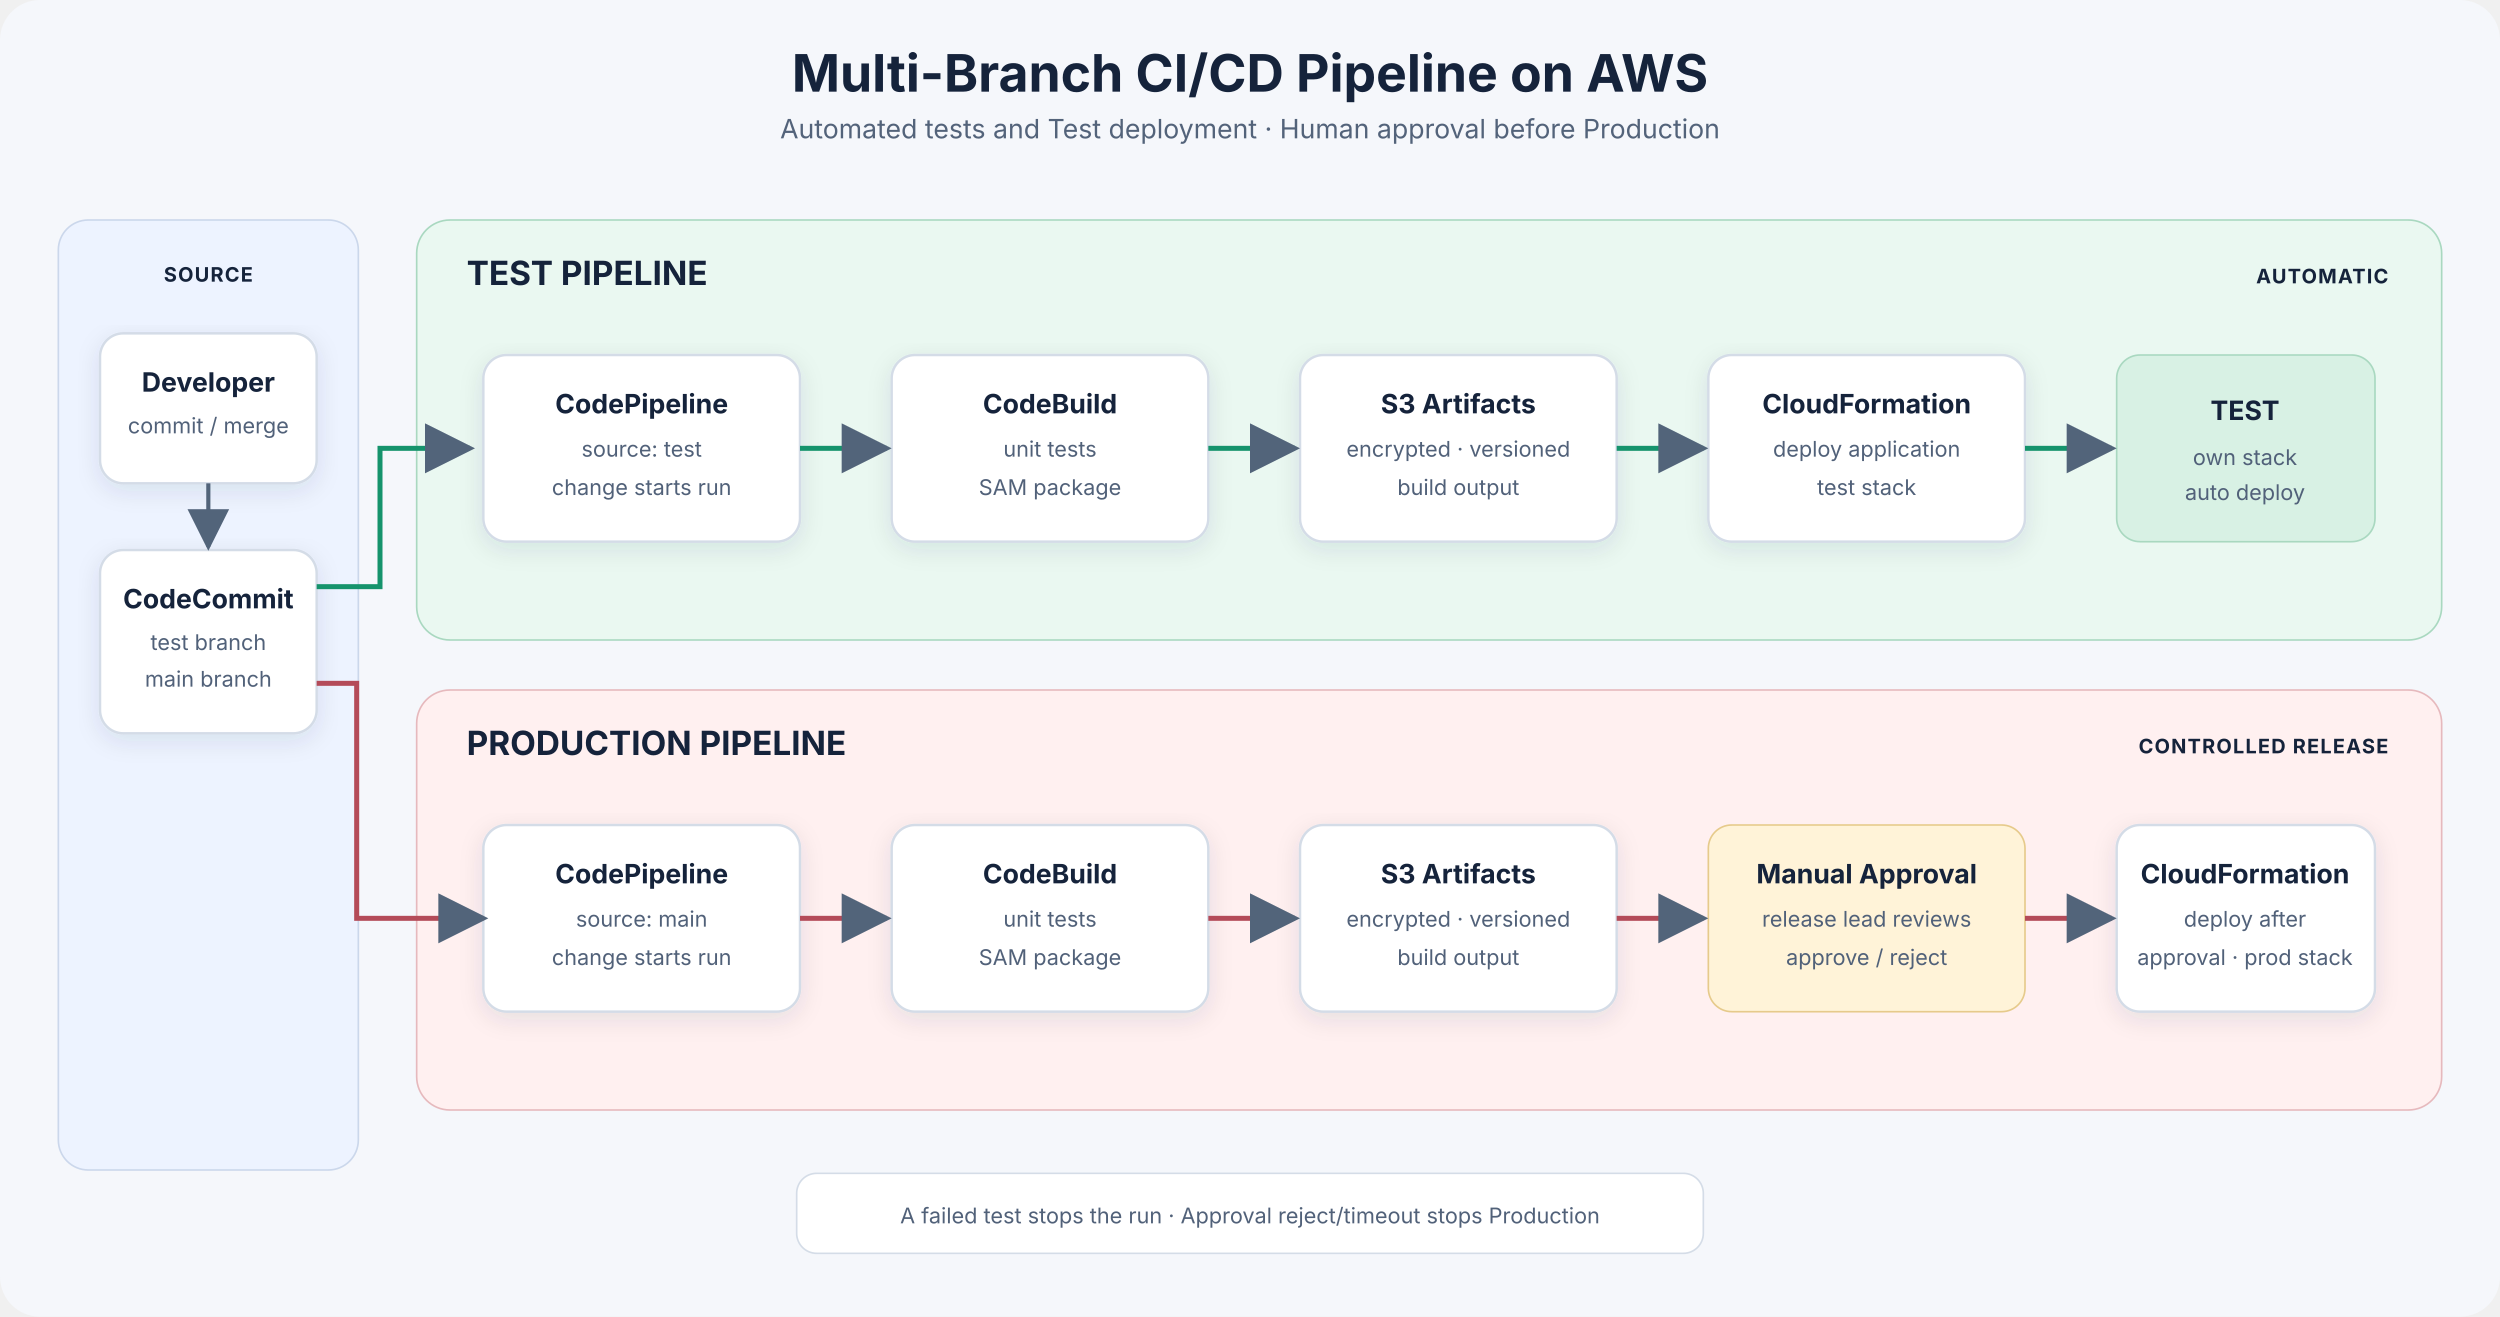
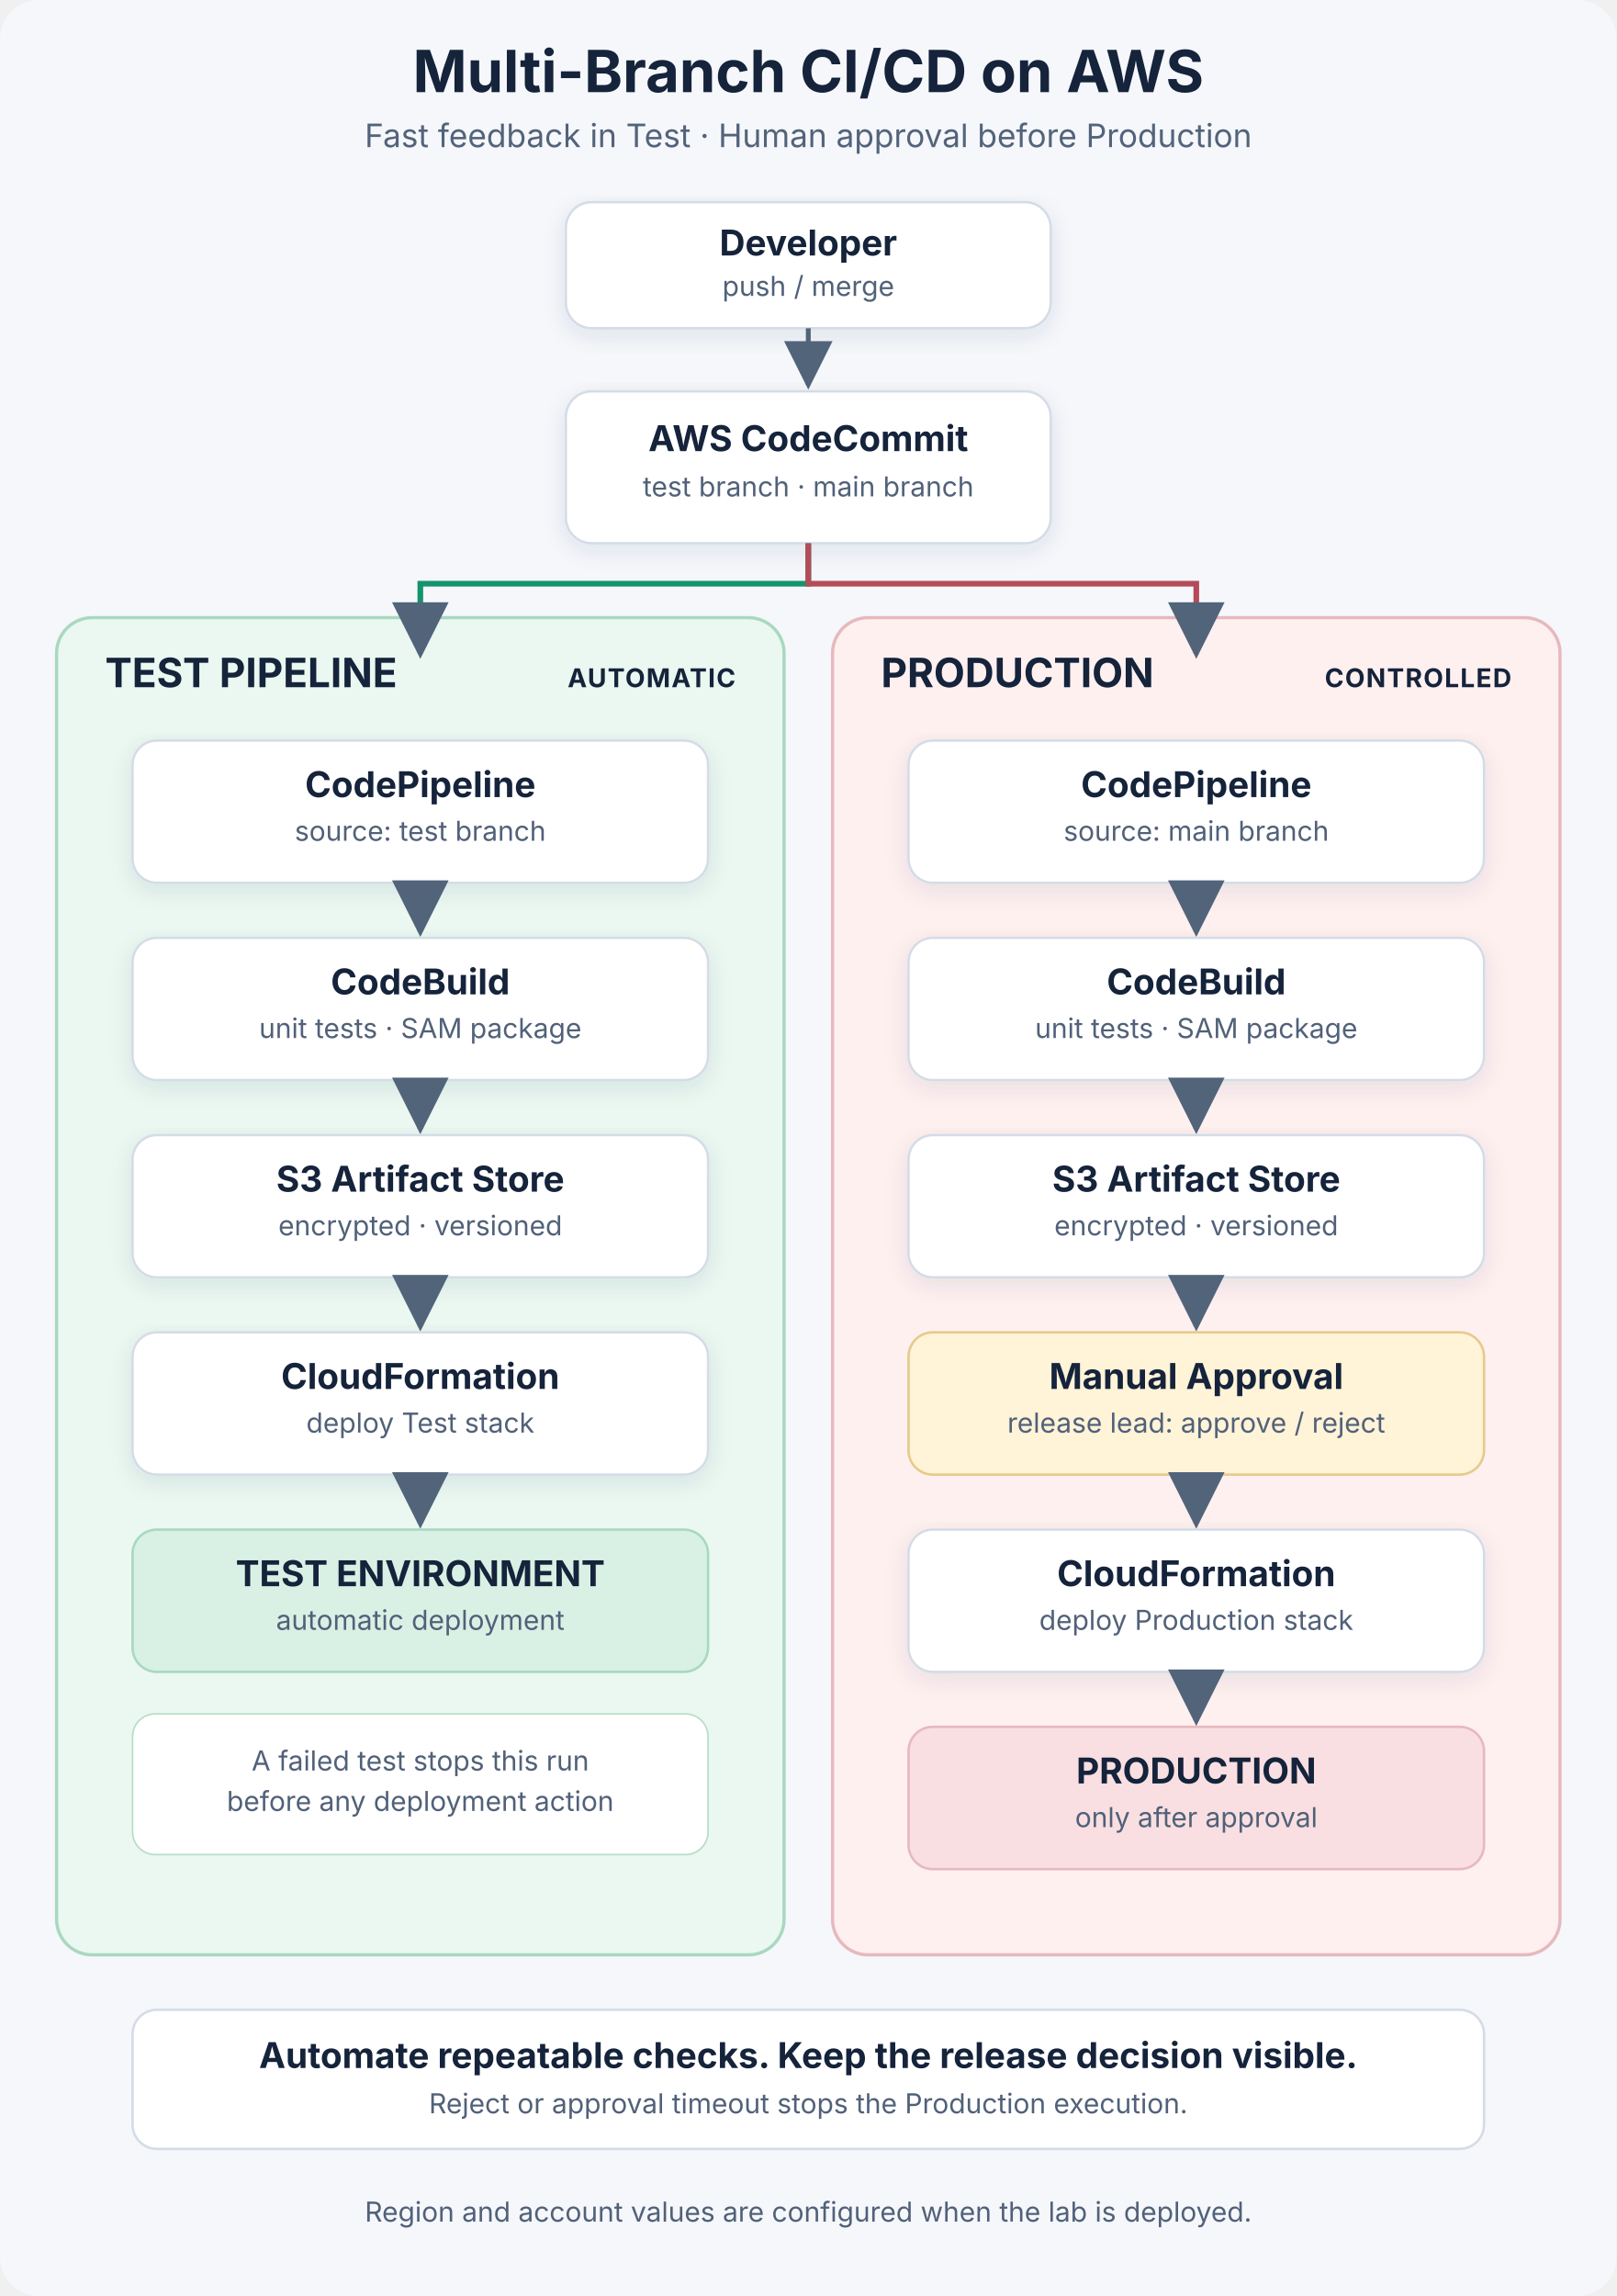
- <svg xmlns="http://www.w3.org/2000/svg" width="1500" height="790" viewBox="0 0 1500 790" role="img" aria-labelledby="title desc">
+ <svg xmlns="http://www.w3.org/2000/svg" width="1000" height="1420" viewBox="0 0 1000 1420" role="img" aria-labelledby="title desc">
  <defs>
    <marker id="arrow" markerWidth="10" markerHeight="10" refX="9" refY="5" orient="auto">
      <path d="M0 0L10 5L0 10z" fill="#52647a" />
    </marker>
    <filter id="shadow" x="-10%" y="-10%" width="120%" height="130%">
      <feDropShadow dx="0" dy="4" stdDeviation="7" flood-color="#243047" flood-opacity=".10" />
    </filter>
-     <style>
-       text{font-family:Inter,Segoe UI,Arial,sans-serif;fill:#15233b}.title{font-size:31px;font-weight:750}.sub{font-size:16px;fill:#53637a}.lane{font-size:20px;font-weight:700}.name{font-size:16px;font-weight:700}.detail{font-size:13px;fill:#516179}.badge{font-size:12px;font-weight:700;letter-spacing:.7px}.edge{stroke:#52647a;stroke-width:2.5;fill:none;marker-end:url(#arrow)}.edgeTest{stroke:#15936c;stroke-width:3;fill:none;marker-end:url(#arrow)}.edgeProd{stroke:#b44b59;stroke-width:3;fill:none;marker-end:url(#arrow)}.card{fill:#fff;stroke:#d4dce7;stroke-width:1.5;filter:url(#shadow)}
-     </style>
+     <style>text{font-family:Inter,Segoe UI,Arial,sans-serif;fill:#15233b}.title{font-size:36px;font-weight:750}.sub{font-size:20px;fill:#53637a}.lane{font-size:25px;font-weight:700}.name{font-size:22px;font-weight:700}.detail{font-size:17px;fill:#516179}.badge{font-size:16px;font-weight:700;letter-spacing:.7px}.edge{stroke:#52647a;stroke-width:3;fill:none;marker-end:url(#arrow)}.edgeTest{stroke:#15936c;stroke-width:3.5;fill:none;marker-end:url(#arrow)}.edgeProd{stroke:#b44b59;stroke-width:3.5;fill:none;marker-end:url(#arrow)}.card{fill:#fff;stroke:#d4dce7;stroke-width:1.5;filter:url(#shadow)}</style>
  </defs>
-   <rect width="1500" height="790" rx="24" fill="#f5f7fb" />
-   <text x="750" y="55" text-anchor="middle" class="title">Multi-Branch CI/CD Pipeline on AWS</text>
-   <text x="750" y="83" text-anchor="middle" class="sub">Automated tests and Test deployment · Human approval before Production</text>
-   <rect x="35" y="132" width="180" height="570" rx="18" fill="#edf3ff" stroke="#cbd7eb" />
-   <text x="125" y="169" text-anchor="middle" class="badge" fill="#385bb5">SOURCE</text>
-   <rect x="60" y="200" width="130" height="90" rx="14" class="card" />
-   <text x="125" y="235" text-anchor="middle" class="name">Developer</text>
-   <text x="125" y="260" text-anchor="middle" class="detail">commit / merge</text>
-   <rect x="60" y="330" width="130" height="110" rx="14" class="card" />
-   <text x="125" y="365" text-anchor="middle" class="name">CodeCommit</text>
-   <text x="125" y="390" text-anchor="middle" class="detail">test branch</text>
-   <text x="125" y="412" text-anchor="middle" class="detail">main branch</text>
-   <path d="M125 290v38" class="edge" />
-   <rect x="250" y="132" width="1215" height="252" rx="20" fill="#eaf8f1" stroke="#a9d8c0" />
-   <text x="280" y="171" class="lane" fill="#14704d">TEST PIPELINE</text>
-   <text x="1433" y="170" text-anchor="end" class="badge" fill="#14704d">AUTOMATIC</text>
-   <rect x="290" y="213" width="190" height="112" rx="14" class="card" />
-   <text x="385" y="248" text-anchor="middle" class="name">CodePipeline</text>
-   <text x="385" y="274" text-anchor="middle" class="detail">source: test</text>
-   <text x="385" y="297" text-anchor="middle" class="detail">change starts run</text>
-   <rect x="535" y="213" width="190" height="112" rx="14" class="card" />
-   <text x="630" y="248" text-anchor="middle" class="name">CodeBuild</text>
-   <text x="630" y="274" text-anchor="middle" class="detail">unit tests</text>
-   <text x="630" y="297" text-anchor="middle" class="detail">SAM package</text>
-   <rect x="780" y="213" width="190" height="112" rx="14" class="card" />
-   <text x="875" y="248" text-anchor="middle" class="name">S3 Artifacts</text>
-   <text x="875" y="274" text-anchor="middle" class="detail">encrypted · versioned</text>
-   <text x="875" y="297" text-anchor="middle" class="detail">build output</text>
-   <rect x="1025" y="213" width="190" height="112" rx="14" class="card" />
-   <text x="1120" y="248" text-anchor="middle" class="name">CloudFormation</text>
-   <text x="1120" y="274" text-anchor="middle" class="detail">deploy application</text>
-   <text x="1120" y="297" text-anchor="middle" class="detail">test stack</text>
-   <rect x="1270" y="213" width="155" height="112" rx="14" fill="#d8f1e4" stroke="#a9d8c0" />
-   <text x="1347" y="252" text-anchor="middle" class="name">TEST</text>
-   <text x="1347" y="279" text-anchor="middle" class="detail">own stack</text>
-   <text x="1347" y="300" text-anchor="middle" class="detail">auto deploy</text>
-   <path d="M190 352h38v-83h54" class="edgeTest" />
-   <path d="M480 269h52" class="edgeTest" />
-   <path d="M725 269h52" class="edgeTest" />
-   <path d="M970 269h52" class="edgeTest" />
-   <path d="M1215 269h52" class="edgeTest" />
-   <rect x="250" y="414" width="1215" height="252" rx="20" fill="#fff0f0" stroke="#e6b9bd" />
-   <text x="280" y="453" class="lane" fill="#963844">PRODUCTION PIPELINE</text>
-   <text x="1433" y="452" text-anchor="end" class="badge" fill="#963844">CONTROLLED RELEASE</text>
-   <rect x="290" y="495" width="190" height="112" rx="14" class="card" />
-   <text x="385" y="530" text-anchor="middle" class="name">CodePipeline</text>
-   <text x="385" y="556" text-anchor="middle" class="detail">source: main</text>
-   <text x="385" y="579" text-anchor="middle" class="detail">change starts run</text>
-   <rect x="535" y="495" width="190" height="112" rx="14" class="card" />
-   <text x="630" y="530" text-anchor="middle" class="name">CodeBuild</text>
-   <text x="630" y="556" text-anchor="middle" class="detail">unit tests</text>
-   <text x="630" y="579" text-anchor="middle" class="detail">SAM package</text>
-   <rect x="780" y="495" width="190" height="112" rx="14" class="card" />
-   <text x="875" y="530" text-anchor="middle" class="name">S3 Artifacts</text>
-   <text x="875" y="556" text-anchor="middle" class="detail">encrypted · versioned</text>
-   <text x="875" y="579" text-anchor="middle" class="detail">build output</text>
-   <rect x="1025" y="495" width="190" height="112" rx="14" fill="#fff3d8" stroke="#e6ca8b" />
-   <text x="1120" y="530" text-anchor="middle" class="name">Manual Approval</text>
-   <text x="1120" y="556" text-anchor="middle" class="detail">release lead reviews</text>
-   <text x="1120" y="579" text-anchor="middle" class="detail">approve / reject</text>
-   <rect x="1270" y="495" width="155" height="112" rx="14" class="card" />
-   <text x="1347" y="530" text-anchor="middle" class="name">CloudFormation</text>
-   <text x="1347" y="556" text-anchor="middle" class="detail">deploy after</text>
-   <text x="1347" y="579" text-anchor="middle" class="detail">approval · prod stack</text>
-   <path d="M190 410h24v141h76" class="edgeProd" />
-   <path d="M480 551h52" class="edgeProd" />
-   <path d="M725 551h52" class="edgeProd" />
-   <path d="M970 551h52" class="edgeProd" />
-   <path d="M1215 551h52" class="edgeProd" />
-   <rect x="478" y="704" width="544" height="48" rx="12" fill="#fff" stroke="#d4dce7" />
-   <text x="750" y="734" text-anchor="middle" class="detail">A failed test stops the run · Approval reject/timeout stops Production</text>
+   <rect width="1000" height="1420" rx="24" fill="#f5f7fb" />
+   <text x="500" y="57" text-anchor="middle" class="title">Multi-Branch CI/CD on AWS</text>
+   <text x="500" y="91" text-anchor="middle" class="sub">Fast feedback in Test · Human approval before Production</text>
+   <rect x="350" y="125" width="300" height="78" rx="16" class="card" />
+   <text x="500" y="158" text-anchor="middle" class="name">Developer</text>
+   <text x="500" y="183" text-anchor="middle" class="detail">push / merge</text>
+   <path d="M500 203v35" class="edge" />
+   <rect x="350" y="242" width="300" height="94" rx="16" class="card" />
+   <text x="500" y="279" text-anchor="middle" class="name">AWS CodeCommit</text>
+   <text x="500" y="307" text-anchor="middle" class="detail">test branch  ·  main branch</text>
+   <rect x="35" y="382" width="450" height="827" rx="22" fill="#eaf8f1" stroke="#a9d8c0" stroke-width="2" />
+   <text x="65" y="425" class="lane" fill="#14704d">TEST PIPELINE</text>
+   <text x="455" y="425" text-anchor="end" class="badge" fill="#14704d">AUTOMATIC</text>
+   <rect x="515" y="382" width="450" height="827" rx="22" fill="#fff0f0" stroke="#e6b9bd" stroke-width="2" />
+   <text x="545" y="425" class="lane" fill="#963844">PRODUCTION</text>
+   <text x="935" y="425" text-anchor="end" class="badge" fill="#963844">CONTROLLED</text>
+   <path d="M500 336v25H260v43" class="edgeTest" />
+   <path d="M500 336v25h240v43" class="edgeProd" />
+   <rect x="82" y="458" width="356" height="88" rx="15" class="card" />
+   <text x="260" y="493" text-anchor="middle" class="name">CodePipeline</text>
+   <text x="260" y="520" text-anchor="middle" class="detail">source: test branch</text>
+   <path d="M260 546v30" class="edgeTest" />
+   <rect x="82" y="580" width="356" height="88" rx="15" class="card" />
+   <text x="260" y="615" text-anchor="middle" class="name">CodeBuild</text>
+   <text x="260" y="642" text-anchor="middle" class="detail">unit tests  ·  SAM package</text>
+   <path d="M260 668v30" class="edgeTest" />
+   <rect x="82" y="702" width="356" height="88" rx="15" class="card" />
+   <text x="260" y="737" text-anchor="middle" class="name">S3 Artifact Store</text>
+   <text x="260" y="764" text-anchor="middle" class="detail">encrypted  ·  versioned</text>
+   <path d="M260 790v30" class="edgeTest" />
+   <rect x="82" y="824" width="356" height="88" rx="15" class="card" />
+   <text x="260" y="859" text-anchor="middle" class="name">CloudFormation</text>
+   <text x="260" y="886" text-anchor="middle" class="detail">deploy Test stack</text>
+   <path d="M260 912v30" class="edgeTest" />
+   <rect x="82" y="946" width="356" height="88" rx="15" fill="#d8f1e4" stroke="#a9d8c0" stroke-width="1.5" />
+   <text x="260" y="981" text-anchor="middle" class="name">TEST ENVIRONMENT</text>
+   <text x="260" y="1008" text-anchor="middle" class="detail">automatic deployment</text>
+   <rect x="82" y="1060" width="356" height="87" rx="14" fill="#fff" stroke="#b9dcc9" />
+   <text x="260" y="1095" text-anchor="middle" class="detail">A failed test stops this run</text>
+   <text x="260" y="1120" text-anchor="middle" class="detail">before any deployment action</text>
+   <rect x="562" y="458" width="356" height="88" rx="15" class="card" />
+   <text x="740" y="493" text-anchor="middle" class="name">CodePipeline</text>
+   <text x="740" y="520" text-anchor="middle" class="detail">source: main branch</text>
+   <path d="M740 546v30" class="edgeProd" />
+   <rect x="562" y="580" width="356" height="88" rx="15" class="card" />
+   <text x="740" y="615" text-anchor="middle" class="name">CodeBuild</text>
+   <text x="740" y="642" text-anchor="middle" class="detail">unit tests  ·  SAM package</text>
+   <path d="M740 668v30" class="edgeProd" />
+   <rect x="562" y="702" width="356" height="88" rx="15" class="card" />
+   <text x="740" y="737" text-anchor="middle" class="name">S3 Artifact Store</text>
+   <text x="740" y="764" text-anchor="middle" class="detail">encrypted  ·  versioned</text>
+   <path d="M740 790v30" class="edgeProd" />
+   <rect x="562" y="824" width="356" height="88" rx="15" fill="#fff3d8" stroke="#e6ca8b" stroke-width="1.5" />
+   <text x="740" y="859" text-anchor="middle" class="name">Manual Approval</text>
+   <text x="740" y="886" text-anchor="middle" class="detail">release lead: approve / reject</text>
+   <path d="M740 912v30" class="edgeProd" />
+   <rect x="562" y="946" width="356" height="88" rx="15" class="card" />
+   <text x="740" y="981" text-anchor="middle" class="name">CloudFormation</text>
+   <text x="740" y="1008" text-anchor="middle" class="detail">deploy Production stack</text>
+   <path d="M740 1034v30" class="edgeProd" />
+   <rect x="562" y="1068" width="356" height="88" rx="15" fill="#f9dfe1" stroke="#e6b9bd" stroke-width="1.5" />
+   <text x="740" y="1103" text-anchor="middle" class="name">PRODUCTION</text>
+   <text x="740" y="1130" text-anchor="middle" class="detail">only after approval</text>
+   <rect x="82" y="1243" width="836" height="86" rx="15" fill="#fff" stroke="#d4dce7" stroke-width="1.5" />
+   <text x="500" y="1279" text-anchor="middle" class="name">Automate repeatable checks. Keep the release decision visible.</text>
+   <text x="500" y="1307" text-anchor="middle" class="detail">Reject or approval timeout stops the Production execution.</text>
+   <text x="500" y="1374" text-anchor="middle" class="detail">Region and account values are configured when the lab is deployed.</text>
</svg>
